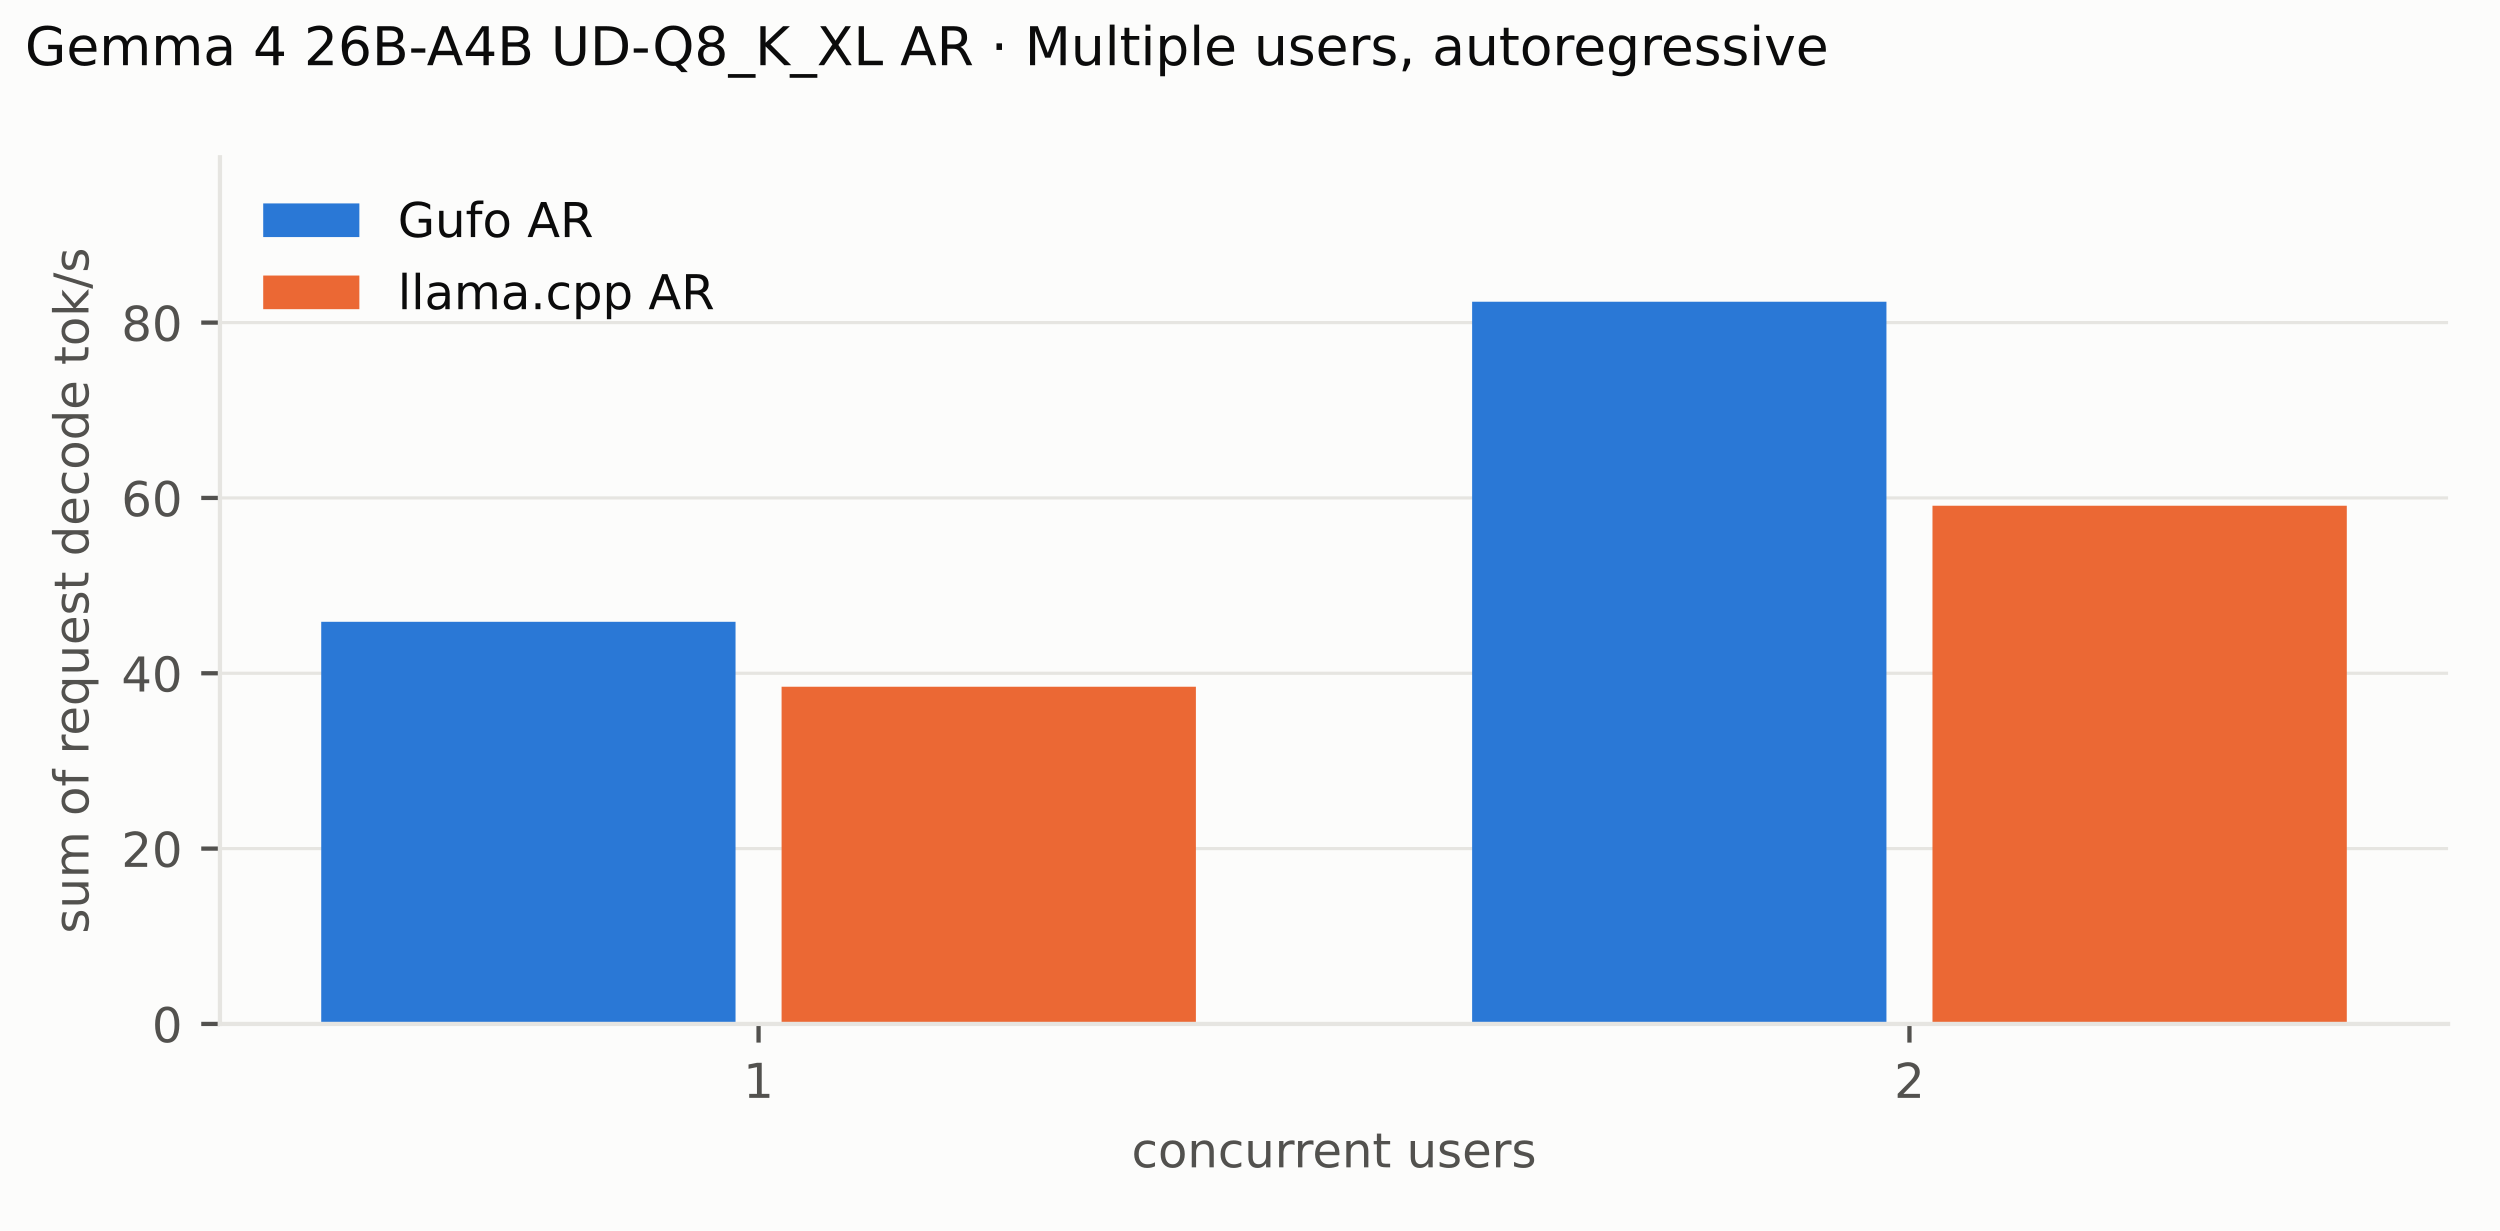
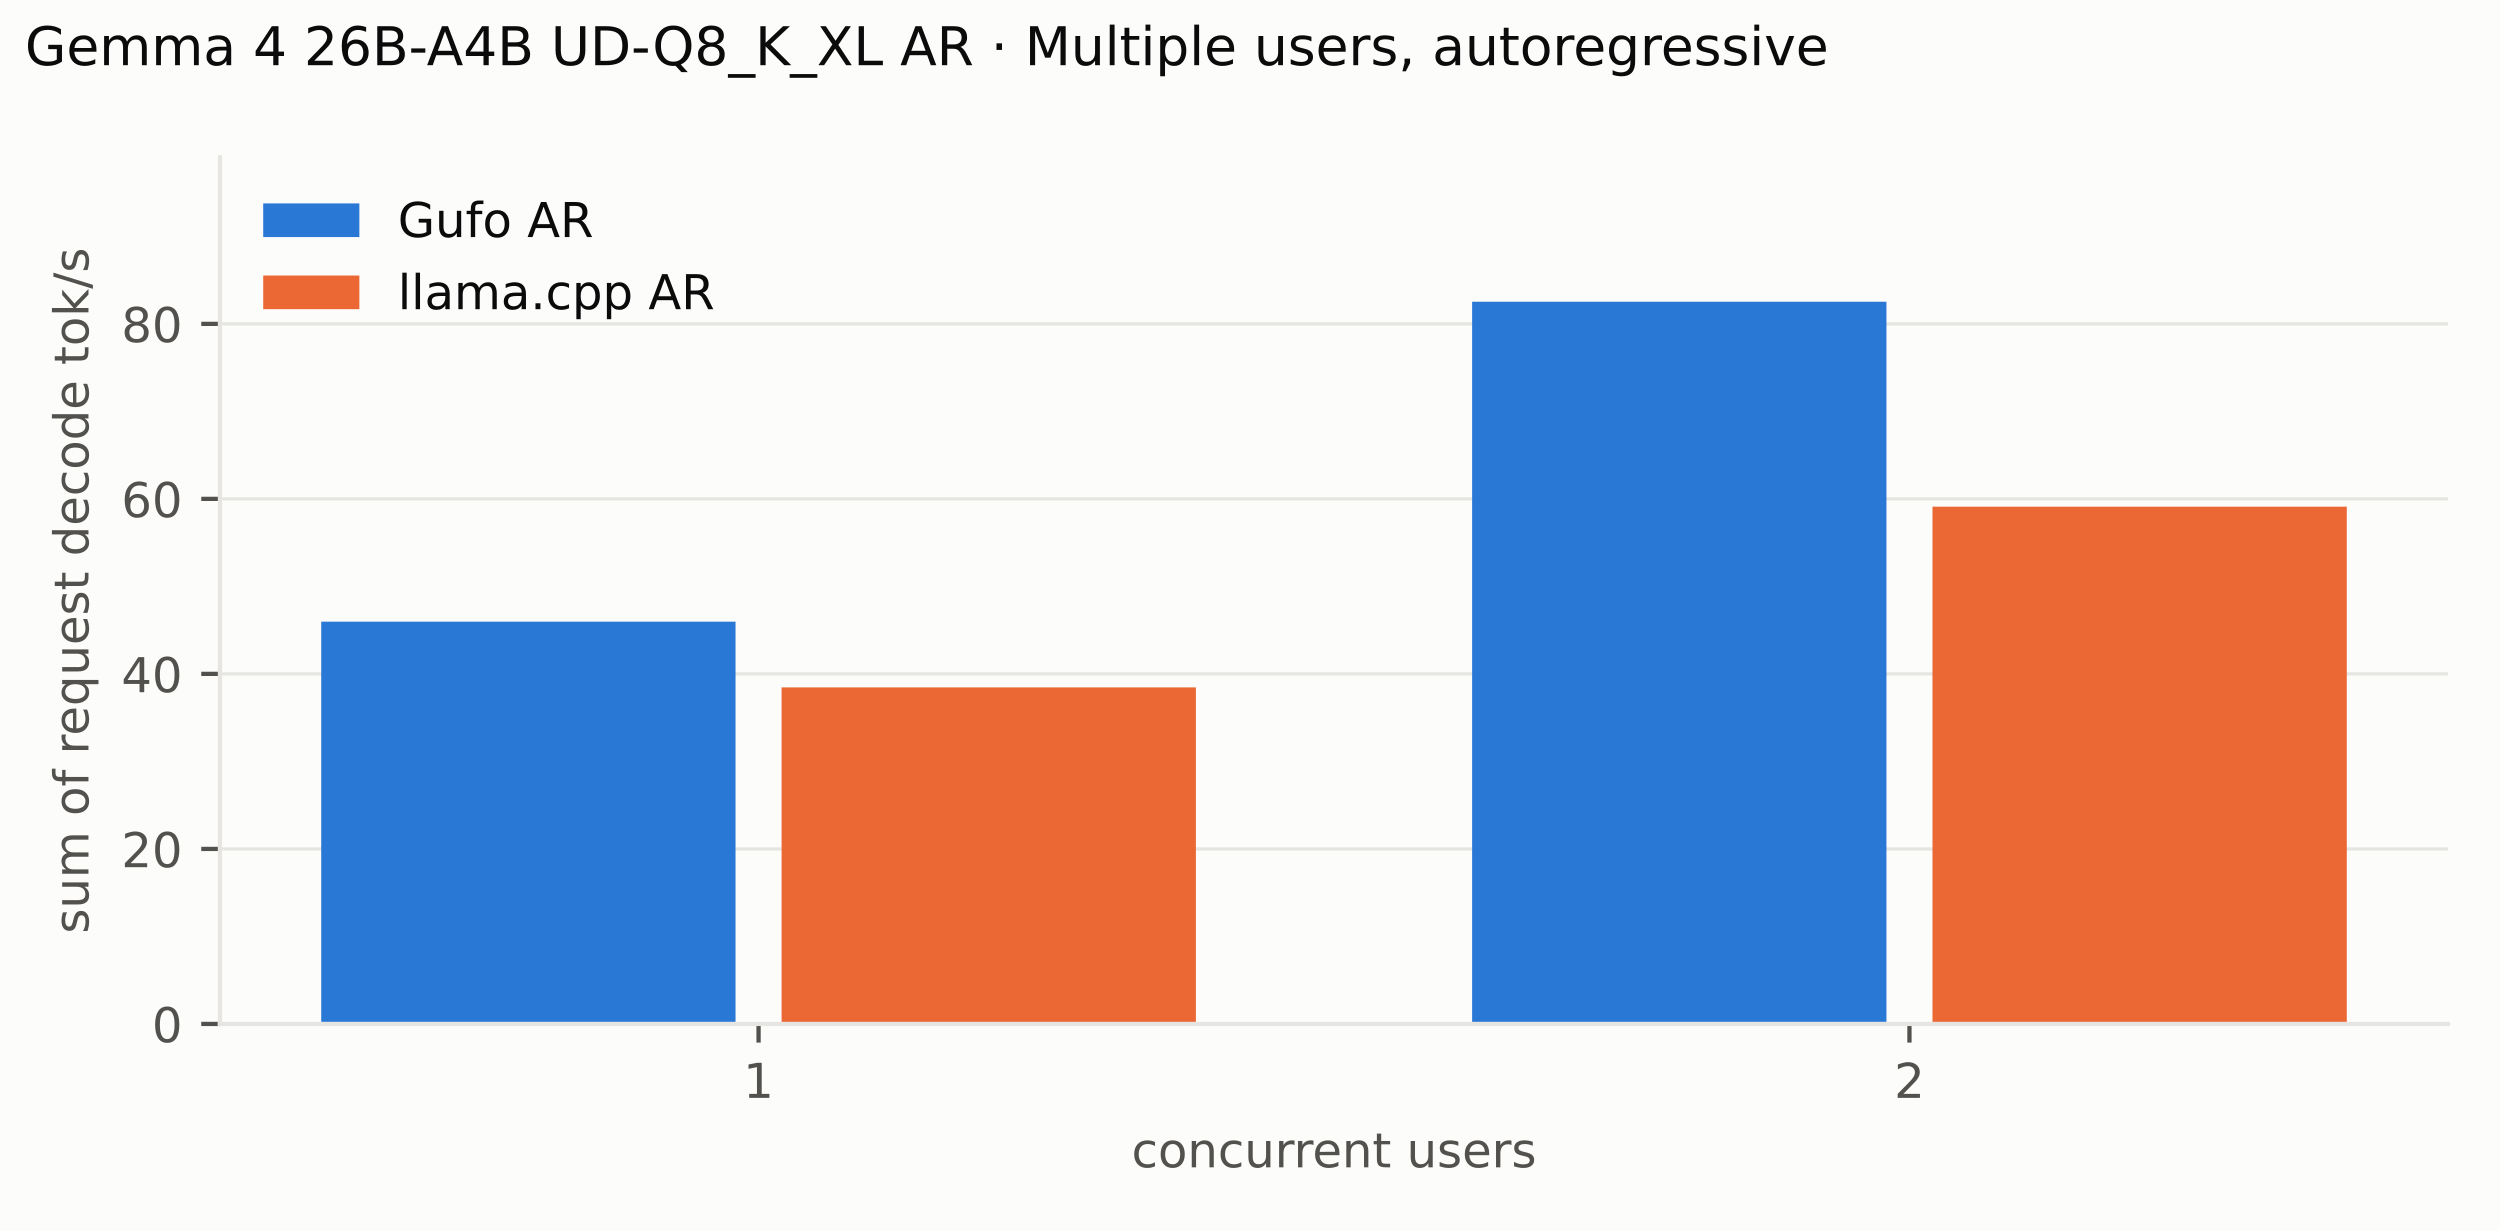
<svg xmlns="http://www.w3.org/2000/svg" xmlns:xlink="http://www.w3.org/1999/xlink" width="468pt" height="230.4pt" viewBox="0 0 468 230.4" version="1.1">
  <defs>
    <style type="text/css">*{stroke-linejoin: round; stroke-linecap: butt}</style>
  </defs>
  <g id="figure_1">
    <g id="patch_1">
      <path d="M 0 230.4 L 468 230.4 L 468 0 L 0 0 z " style="fill: #fcfcfb" />
    </g>
    <g id="axes_1">
      <g id="patch_2">
        <path d="M 41.173 191.68 L 458.28 191.68 L 458.28 29.441 L 41.173 29.441 z " style="fill: #fcfcfb" />
      </g>
      <g id="matplotlib.axis_1">
        <g id="xtick_1">
          <g id="line2d_1">
            <defs>
              <path id="m1ebf051f68" d="M 0 0 L 0 3.5 " style="stroke: #52514e; stroke-width: 0.8" />
            </defs>
            <g>
              <use xlink:href="#m1ebf051f68" x="142.003" y="191.68" style="fill: #52514e; stroke: #52514e; stroke-width: 0.8" />
            </g>
          </g>
          <g id="text_1">
            <text style="font-size: 9px; font-family: 'DejaVu Sans', 'Bitstream Vera Sans', 'Computer Modern Sans Serif', 'Lucida Grande', 'Verdana', 'Geneva', 'Lucid', 'Arial', 'Helvetica', 'Avant Garde', sans-serif; text-anchor: middle; fill: #52514e" x="142.003" y="205.518" transform="rotate(-0 142.0027 205.5179)">1</text>
          </g>
        </g>
        <g id="xtick_2">
          <g id="line2d_2">
            <g>
              <use xlink:href="#m1ebf051f68" x="357.45" y="191.68" style="fill: #52514e; stroke: #52514e; stroke-width: 0.8" />
            </g>
          </g>
          <g id="text_2">
            <text style="font-size: 9px; font-family: 'DejaVu Sans', 'Bitstream Vera Sans', 'Computer Modern Sans Serif', 'Lucida Grande', 'Verdana', 'Geneva', 'Lucid', 'Arial', 'Helvetica', 'Avant Garde', sans-serif; text-anchor: middle; fill: #52514e" x="357.45" y="205.518" transform="rotate(-0 357.4505 205.5179)">2</text>
          </g>
        </g>
        <g id="text_3">
          <text style="font-size: 9px; font-family: 'DejaVu Sans', 'Bitstream Vera Sans', 'Computer Modern Sans Serif', 'Lucida Grande', 'Verdana', 'Geneva', 'Lucid', 'Arial', 'Helvetica', 'Avant Garde', sans-serif; text-anchor: middle; fill: #52514e" x="249.727" y="218.518" transform="rotate(-0 249.7266 218.5179)">concurrent users</text>
        </g>
      </g>
      <g id="matplotlib.axis_2">
        <g id="ytick_1">
          <g id="line2d_3">
            <path d="M 41.173 191.68 L 458.28 191.68 " clip-path="url(#pd83bde4caf)" style="fill: none; stroke: #e6e5e1; stroke-width: 0.6; stroke-linecap: square" />
          </g>
          <g id="line2d_4">
            <defs>
              <path id="m680e5b1e24" d="M 0 0 L -3.5 0 " style="stroke: #52514e; stroke-width: 0.8" />
            </defs>
            <g>
              <use xlink:href="#m680e5b1e24" x="41.173" y="191.68" style="fill: #52514e; stroke: #52514e; stroke-width: 0.8" />
            </g>
          </g>
          <g id="text_4">
            <text style="font-size: 9px; font-family: 'DejaVu Sans', 'Bitstream Vera Sans', 'Computer Modern Sans Serif', 'Lucida Grande', 'Verdana', 'Geneva', 'Lucid', 'Arial', 'Helvetica', 'Avant Garde', sans-serif; text-anchor: end; fill: #52514e" x="34.173" y="195.099" transform="rotate(-0 34.1732 195.0989)">0</text>
          </g>
        </g>
        <g id="ytick_2">
          <g id="line2d_5">
-             <path d="M 41.173 158.857 L 458.28 158.857 " clip-path="url(#pd83bde4caf)" style="fill: none; stroke: #e6e5e1; stroke-width: 0.6; stroke-linecap: square" />
+             <path d="M 41.173 158.916 L 458.28 158.916 " clip-path="url(#pd83bde4caf)" style="fill: none; stroke: #e6e5e1; stroke-width: 0.6; stroke-linecap: square" />
          </g>
          <g id="line2d_6">
            <g>
-               <use xlink:href="#m680e5b1e24" x="41.173" y="158.857" style="fill: #52514e; stroke: #52514e; stroke-width: 0.8" />
+               <use xlink:href="#m680e5b1e24" x="41.173" y="158.916" style="fill: #52514e; stroke: #52514e; stroke-width: 0.8" />
            </g>
          </g>
          <g id="text_5">
-             <text style="font-size: 9px; font-family: 'DejaVu Sans', 'Bitstream Vera Sans', 'Computer Modern Sans Serif', 'Lucida Grande', 'Verdana', 'Geneva', 'Lucid', 'Arial', 'Helvetica', 'Avant Garde', sans-serif; text-anchor: end; fill: #52514e" x="34.173" y="162.276" transform="rotate(-0 34.1732 162.2756)">20</text>
+             <text style="font-size: 9px; font-family: 'DejaVu Sans', 'Bitstream Vera Sans', 'Computer Modern Sans Serif', 'Lucida Grande', 'Verdana', 'Geneva', 'Lucid', 'Arial', 'Helvetica', 'Avant Garde', sans-serif; text-anchor: end; fill: #52514e" x="34.173" y="162.335" transform="rotate(-0 34.1732 162.3353)">20</text>
          </g>
        </g>
        <g id="ytick_3">
          <g id="line2d_7">
-             <path d="M 41.173 126.033 L 458.28 126.033 " clip-path="url(#pd83bde4caf)" style="fill: none; stroke: #e6e5e1; stroke-width: 0.6; stroke-linecap: square" />
+             <path d="M 41.173 126.153 L 458.28 126.153 " clip-path="url(#pd83bde4caf)" style="fill: none; stroke: #e6e5e1; stroke-width: 0.6; stroke-linecap: square" />
          </g>
          <g id="line2d_8">
            <g>
-               <use xlink:href="#m680e5b1e24" x="41.173" y="126.033" style="fill: #52514e; stroke: #52514e; stroke-width: 0.8" />
+               <use xlink:href="#m680e5b1e24" x="41.173" y="126.153" style="fill: #52514e; stroke: #52514e; stroke-width: 0.8" />
            </g>
          </g>
          <g id="text_6">
-             <text style="font-size: 9px; font-family: 'DejaVu Sans', 'Bitstream Vera Sans', 'Computer Modern Sans Serif', 'Lucida Grande', 'Verdana', 'Geneva', 'Lucid', 'Arial', 'Helvetica', 'Avant Garde', sans-serif; text-anchor: end; fill: #52514e" x="34.173" y="129.452" transform="rotate(-0 34.1732 129.4523)">40</text>
+             <text style="font-size: 9px; font-family: 'DejaVu Sans', 'Bitstream Vera Sans', 'Computer Modern Sans Serif', 'Lucida Grande', 'Verdana', 'Geneva', 'Lucid', 'Arial', 'Helvetica', 'Avant Garde', sans-serif; text-anchor: end; fill: #52514e" x="34.173" y="129.572" transform="rotate(-0 34.1732 129.5716)">40</text>
          </g>
        </g>
        <g id="ytick_4">
          <g id="line2d_9">
-             <path d="M 41.173 93.21 L 458.28 93.21 " clip-path="url(#pd83bde4caf)" style="fill: none; stroke: #e6e5e1; stroke-width: 0.6; stroke-linecap: square" />
+             <path d="M 41.173 93.389 L 458.28 93.389 " clip-path="url(#pd83bde4caf)" style="fill: none; stroke: #e6e5e1; stroke-width: 0.6; stroke-linecap: square" />
          </g>
          <g id="line2d_10">
            <g>
-               <use xlink:href="#m680e5b1e24" x="41.173" y="93.21" style="fill: #52514e; stroke: #52514e; stroke-width: 0.8" />
+               <use xlink:href="#m680e5b1e24" x="41.173" y="93.389" style="fill: #52514e; stroke: #52514e; stroke-width: 0.8" />
            </g>
          </g>
          <g id="text_7">
-             <text style="font-size: 9px; font-family: 'DejaVu Sans', 'Bitstream Vera Sans', 'Computer Modern Sans Serif', 'Lucida Grande', 'Verdana', 'Geneva', 'Lucid', 'Arial', 'Helvetica', 'Avant Garde', sans-serif; text-anchor: end; fill: #52514e" x="34.173" y="96.629" transform="rotate(-0 34.1732 96.62892)">60</text>
+             <text style="font-size: 9px; font-family: 'DejaVu Sans', 'Bitstream Vera Sans', 'Computer Modern Sans Serif', 'Lucida Grande', 'Verdana', 'Geneva', 'Lucid', 'Arial', 'Helvetica', 'Avant Garde', sans-serif; text-anchor: end; fill: #52514e" x="34.173" y="96.808" transform="rotate(-0 34.1732 96.80789)">60</text>
          </g>
        </g>
        <g id="ytick_5">
          <g id="line2d_11">
-             <path d="M 41.173 60.387 L 458.28 60.387 " clip-path="url(#pd83bde4caf)" style="fill: none; stroke: #e6e5e1; stroke-width: 0.6; stroke-linecap: square" />
+             <path d="M 41.173 60.625 L 458.28 60.625 " clip-path="url(#pd83bde4caf)" style="fill: none; stroke: #e6e5e1; stroke-width: 0.6; stroke-linecap: square" />
          </g>
          <g id="line2d_12">
            <g>
-               <use xlink:href="#m680e5b1e24" x="41.173" y="60.387" style="fill: #52514e; stroke: #52514e; stroke-width: 0.8" />
+               <use xlink:href="#m680e5b1e24" x="41.173" y="60.625" style="fill: #52514e; stroke: #52514e; stroke-width: 0.8" />
            </g>
          </g>
          <g id="text_8">
-             <text style="font-size: 9px; font-family: 'DejaVu Sans', 'Bitstream Vera Sans', 'Computer Modern Sans Serif', 'Lucida Grande', 'Verdana', 'Geneva', 'Lucid', 'Arial', 'Helvetica', 'Avant Garde', sans-serif; text-anchor: end; fill: #52514e" x="34.173" y="63.806" transform="rotate(-0 34.1732 63.80557)">80</text>
+             <text style="font-size: 9px; font-family: 'DejaVu Sans', 'Bitstream Vera Sans', 'Computer Modern Sans Serif', 'Lucida Grande', 'Verdana', 'Geneva', 'Lucid', 'Arial', 'Helvetica', 'Avant Garde', sans-serif; text-anchor: end; fill: #52514e" x="34.173" y="64.044" transform="rotate(-0 34.1732 64.0442)">80</text>
          </g>
        </g>
        <g id="text_9">
          <text style="font-size: 9px; font-family: 'DejaVu Sans', 'Bitstream Vera Sans', 'Computer Modern Sans Serif', 'Lucida Grande', 'Verdana', 'Geneva', 'Lucid', 'Arial', 'Helvetica', 'Avant Garde', sans-serif; text-anchor: middle; fill: #52514e" x="16.559" y="110.56" transform="rotate(-90 16.55859 110.5604)">sum of request decode tok/s</text>
        </g>
      </g>
      <g id="patch_3">
-         <path d="M 60.133 191.68 L 137.694 191.68 L 137.694 116.4 L 60.133 116.4 z " clip-path="url(#pd83bde4caf)" style="fill: #2a78d6" />
+         <path d="M 60.133 191.68 L 137.694 191.68 L 137.694 116.373 L 60.133 116.373 z " clip-path="url(#pd83bde4caf)" style="fill: #2a78d6" />
      </g>
      <g id="patch_4">
        <path d="M 275.58 191.68 L 353.142 191.68 L 353.142 56.481 L 275.58 56.481 z " clip-path="url(#pd83bde4caf)" style="fill: #2a78d6" />
      </g>
      <g id="patch_5">
-         <path d="M 146.312 191.68 L 223.873 191.68 L 223.873 128.561 L 146.312 128.561 z " clip-path="url(#pd83bde4caf)" style="fill: #eb6834" />
+         <path d="M 146.312 191.68 L 223.873 191.68 L 223.873 128.675 L 146.312 128.675 z " clip-path="url(#pd83bde4caf)" style="fill: #eb6834" />
      </g>
      <g id="patch_6">
-         <path d="M 361.759 191.68 L 439.321 191.68 L 439.321 94.671 L 361.759 94.671 z " clip-path="url(#pd83bde4caf)" style="fill: #eb6834" />
+         <path d="M 361.759 191.68 L 439.321 191.68 L 439.321 94.847 L 361.759 94.847 z " clip-path="url(#pd83bde4caf)" style="fill: #eb6834" />
      </g>
      <g id="patch_7">
        <path d="M 41.173 191.68 L 41.173 29.441 " style="fill: none; stroke: #e6e5e1; stroke-width: 0.8; stroke-linejoin: miter; stroke-linecap: square" />
      </g>
      <g id="patch_8">
        <path d="M 41.173 191.68 L 458.28 191.68 " style="fill: none; stroke: #e6e5e1; stroke-width: 0.8; stroke-linejoin: miter; stroke-linecap: square" />
      </g>
      <g id="legend_1">
        <g id="patch_9">
          <path d="M 49.273 44.379 L 67.273 44.379 L 67.273 38.079 L 49.273 38.079 z " style="fill: #2a78d6" />
        </g>
        <g id="text_10">
          <text style="font-size: 9px; font-family: 'DejaVu Sans', 'Bitstream Vera Sans', 'Computer Modern Sans Serif', 'Lucida Grande', 'Verdana', 'Geneva', 'Lucid', 'Arial', 'Helvetica', 'Avant Garde', sans-serif; text-anchor: start; fill: #0b0b0b" x="74.473" y="44.379" transform="rotate(-0 74.4732 44.37938)">Gufo AR</text>
        </g>
        <g id="patch_10">
          <path d="M 49.273 57.88 L 67.273 57.88 L 67.273 51.58 L 49.273 51.58 z " style="fill: #eb6834" />
        </g>
        <g id="text_11">
          <text style="font-size: 9px; font-family: 'DejaVu Sans', 'Bitstream Vera Sans', 'Computer Modern Sans Serif', 'Lucida Grande', 'Verdana', 'Geneva', 'Lucid', 'Arial', 'Helvetica', 'Avant Garde', sans-serif; text-anchor: start; fill: #0b0b0b" x="74.473" y="57.88" transform="rotate(-0 74.4732 57.88008)">llama.cpp AR</text>
        </g>
      </g>
    </g>
    <g id="text_12">
      <text style="font-size: 10px; font-family: 'DejaVu Sans', 'Bitstream Vera Sans', 'Computer Modern Sans Serif', 'Lucida Grande', 'Verdana', 'Geneva', 'Lucid', 'Arial', 'Helvetica', 'Avant Garde', sans-serif; text-anchor: start; fill: #0b0b0b" x="4.68" y="12.206" transform="rotate(-0 4.68 12.20644)">Gemma 4 26B-A4B UD-Q8_K_XL AR · Multiple users, autoregressive</text>
    </g>
  </g>
  <defs>
    <clipPath id="pd83bde4caf">
      <rect x="41.173" y="29.441" width="417.107" height="162.239" />
    </clipPath>
  </defs>
</svg>
